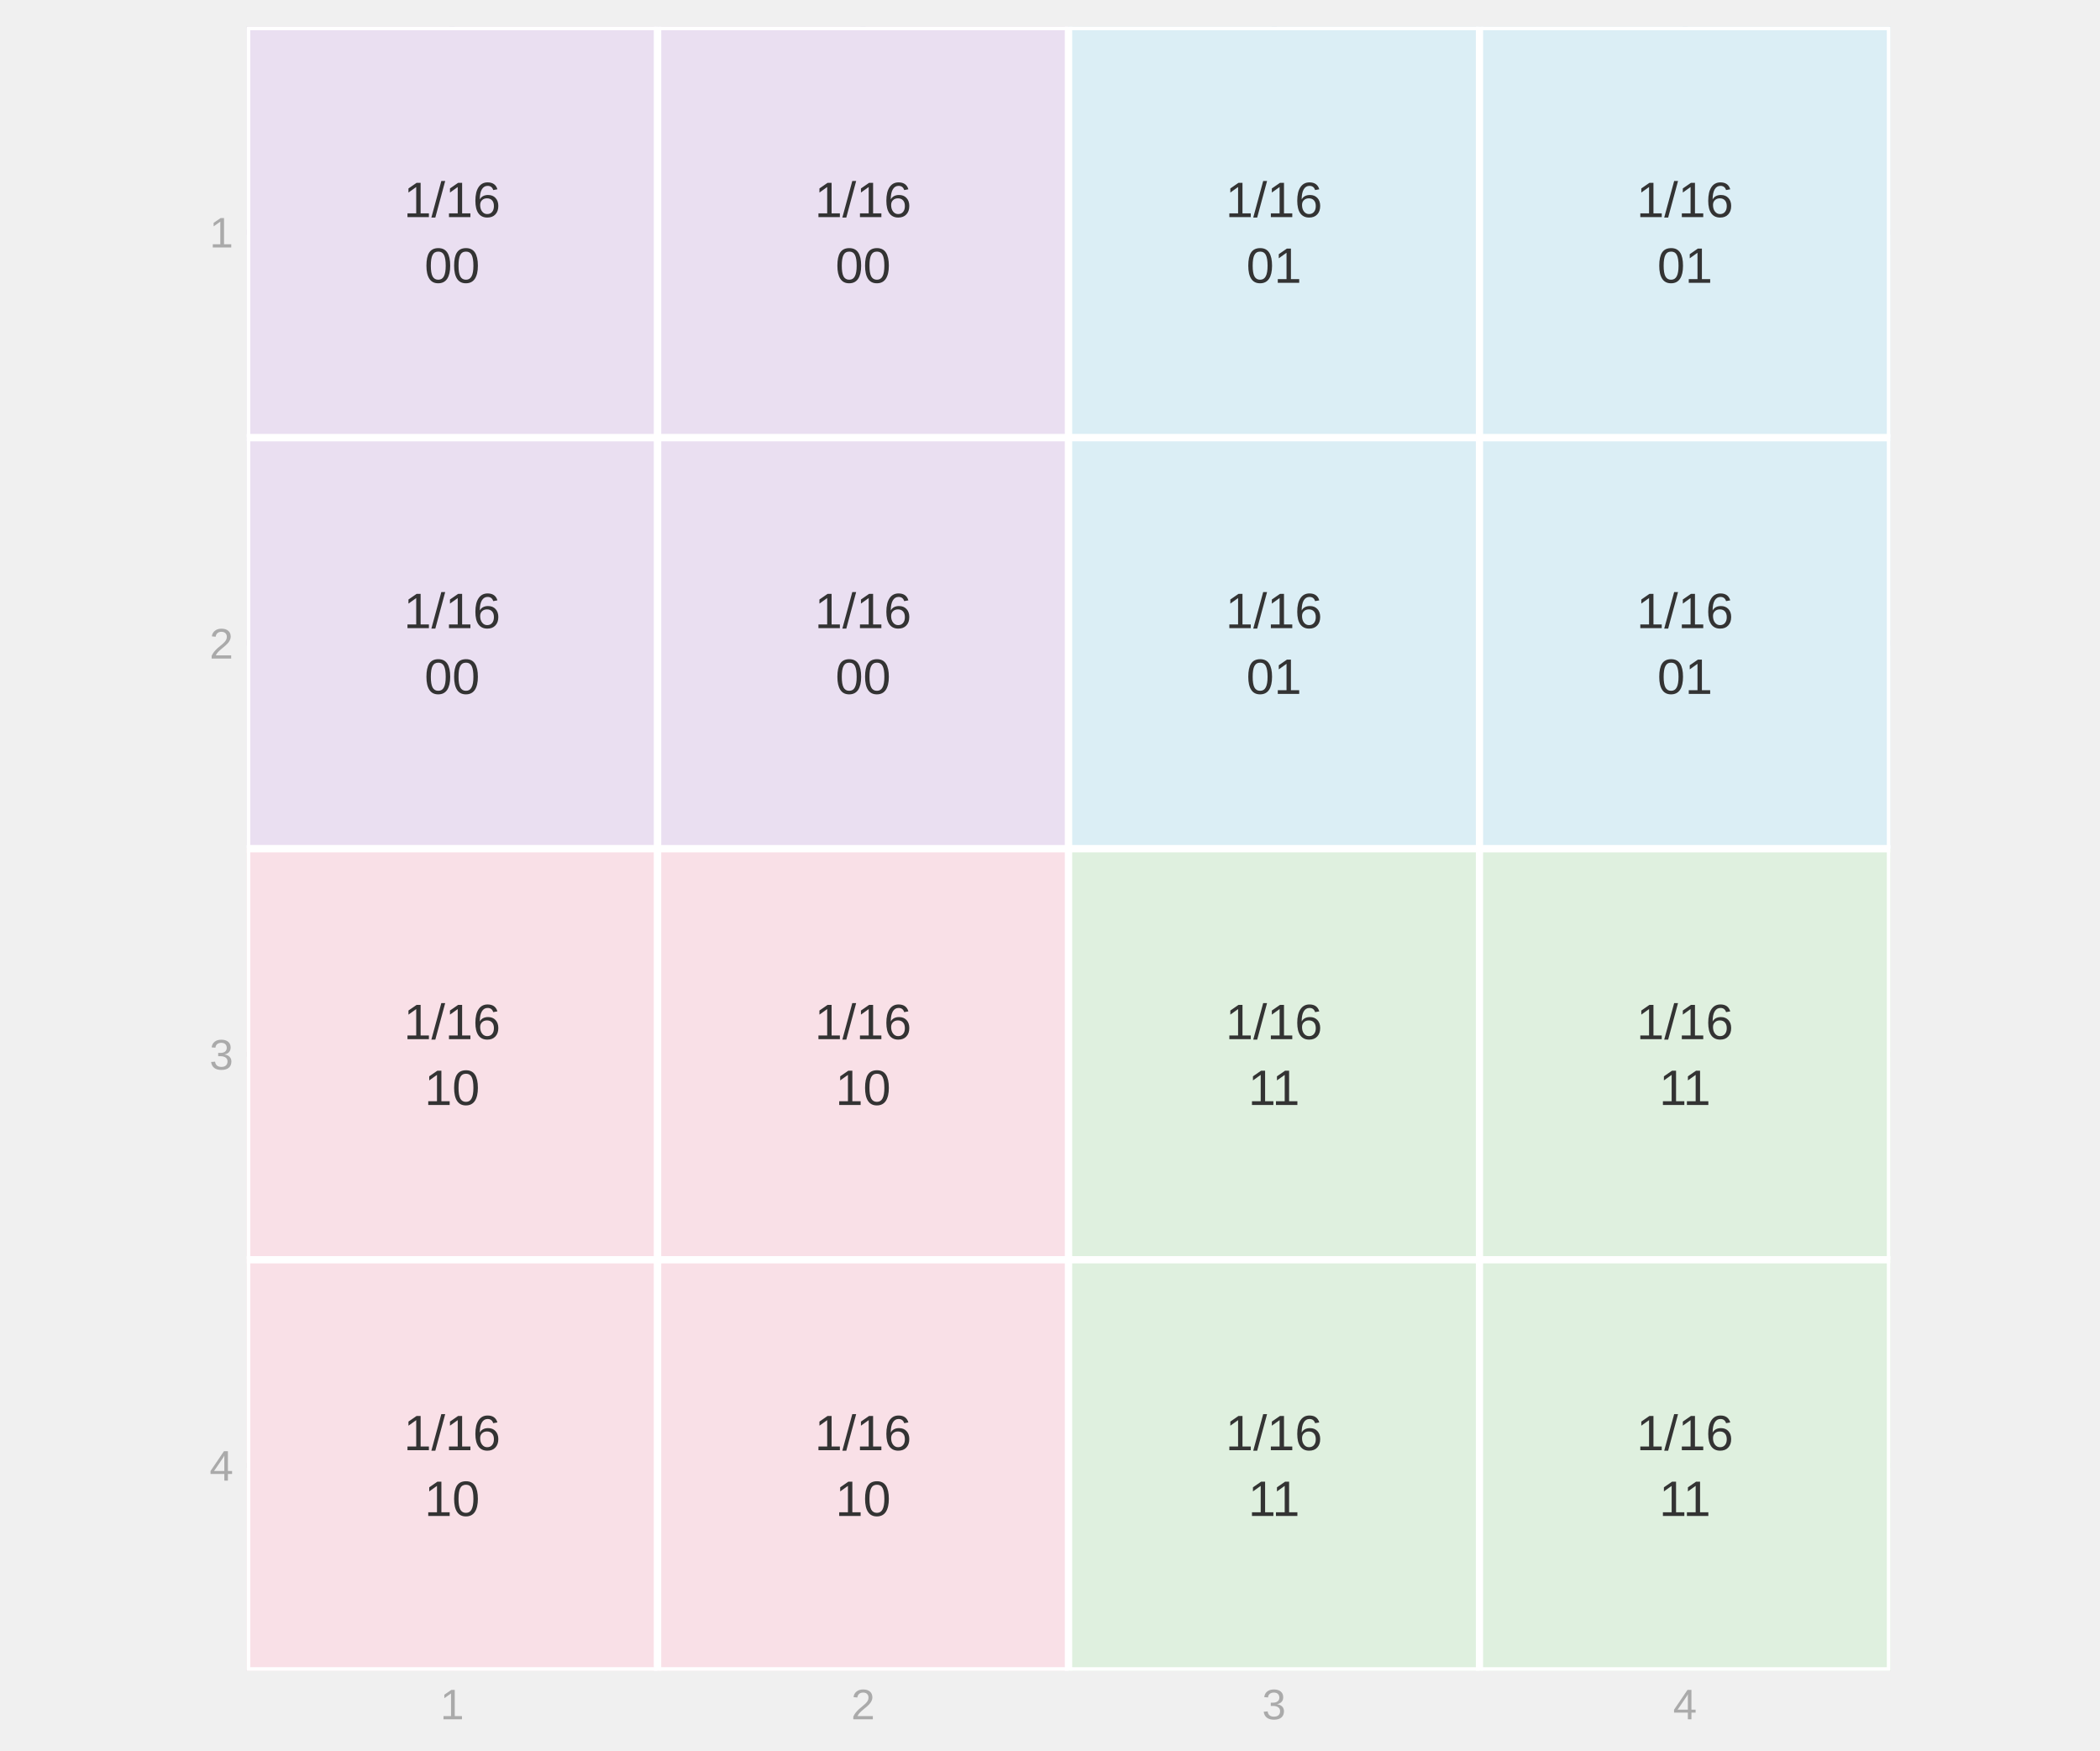
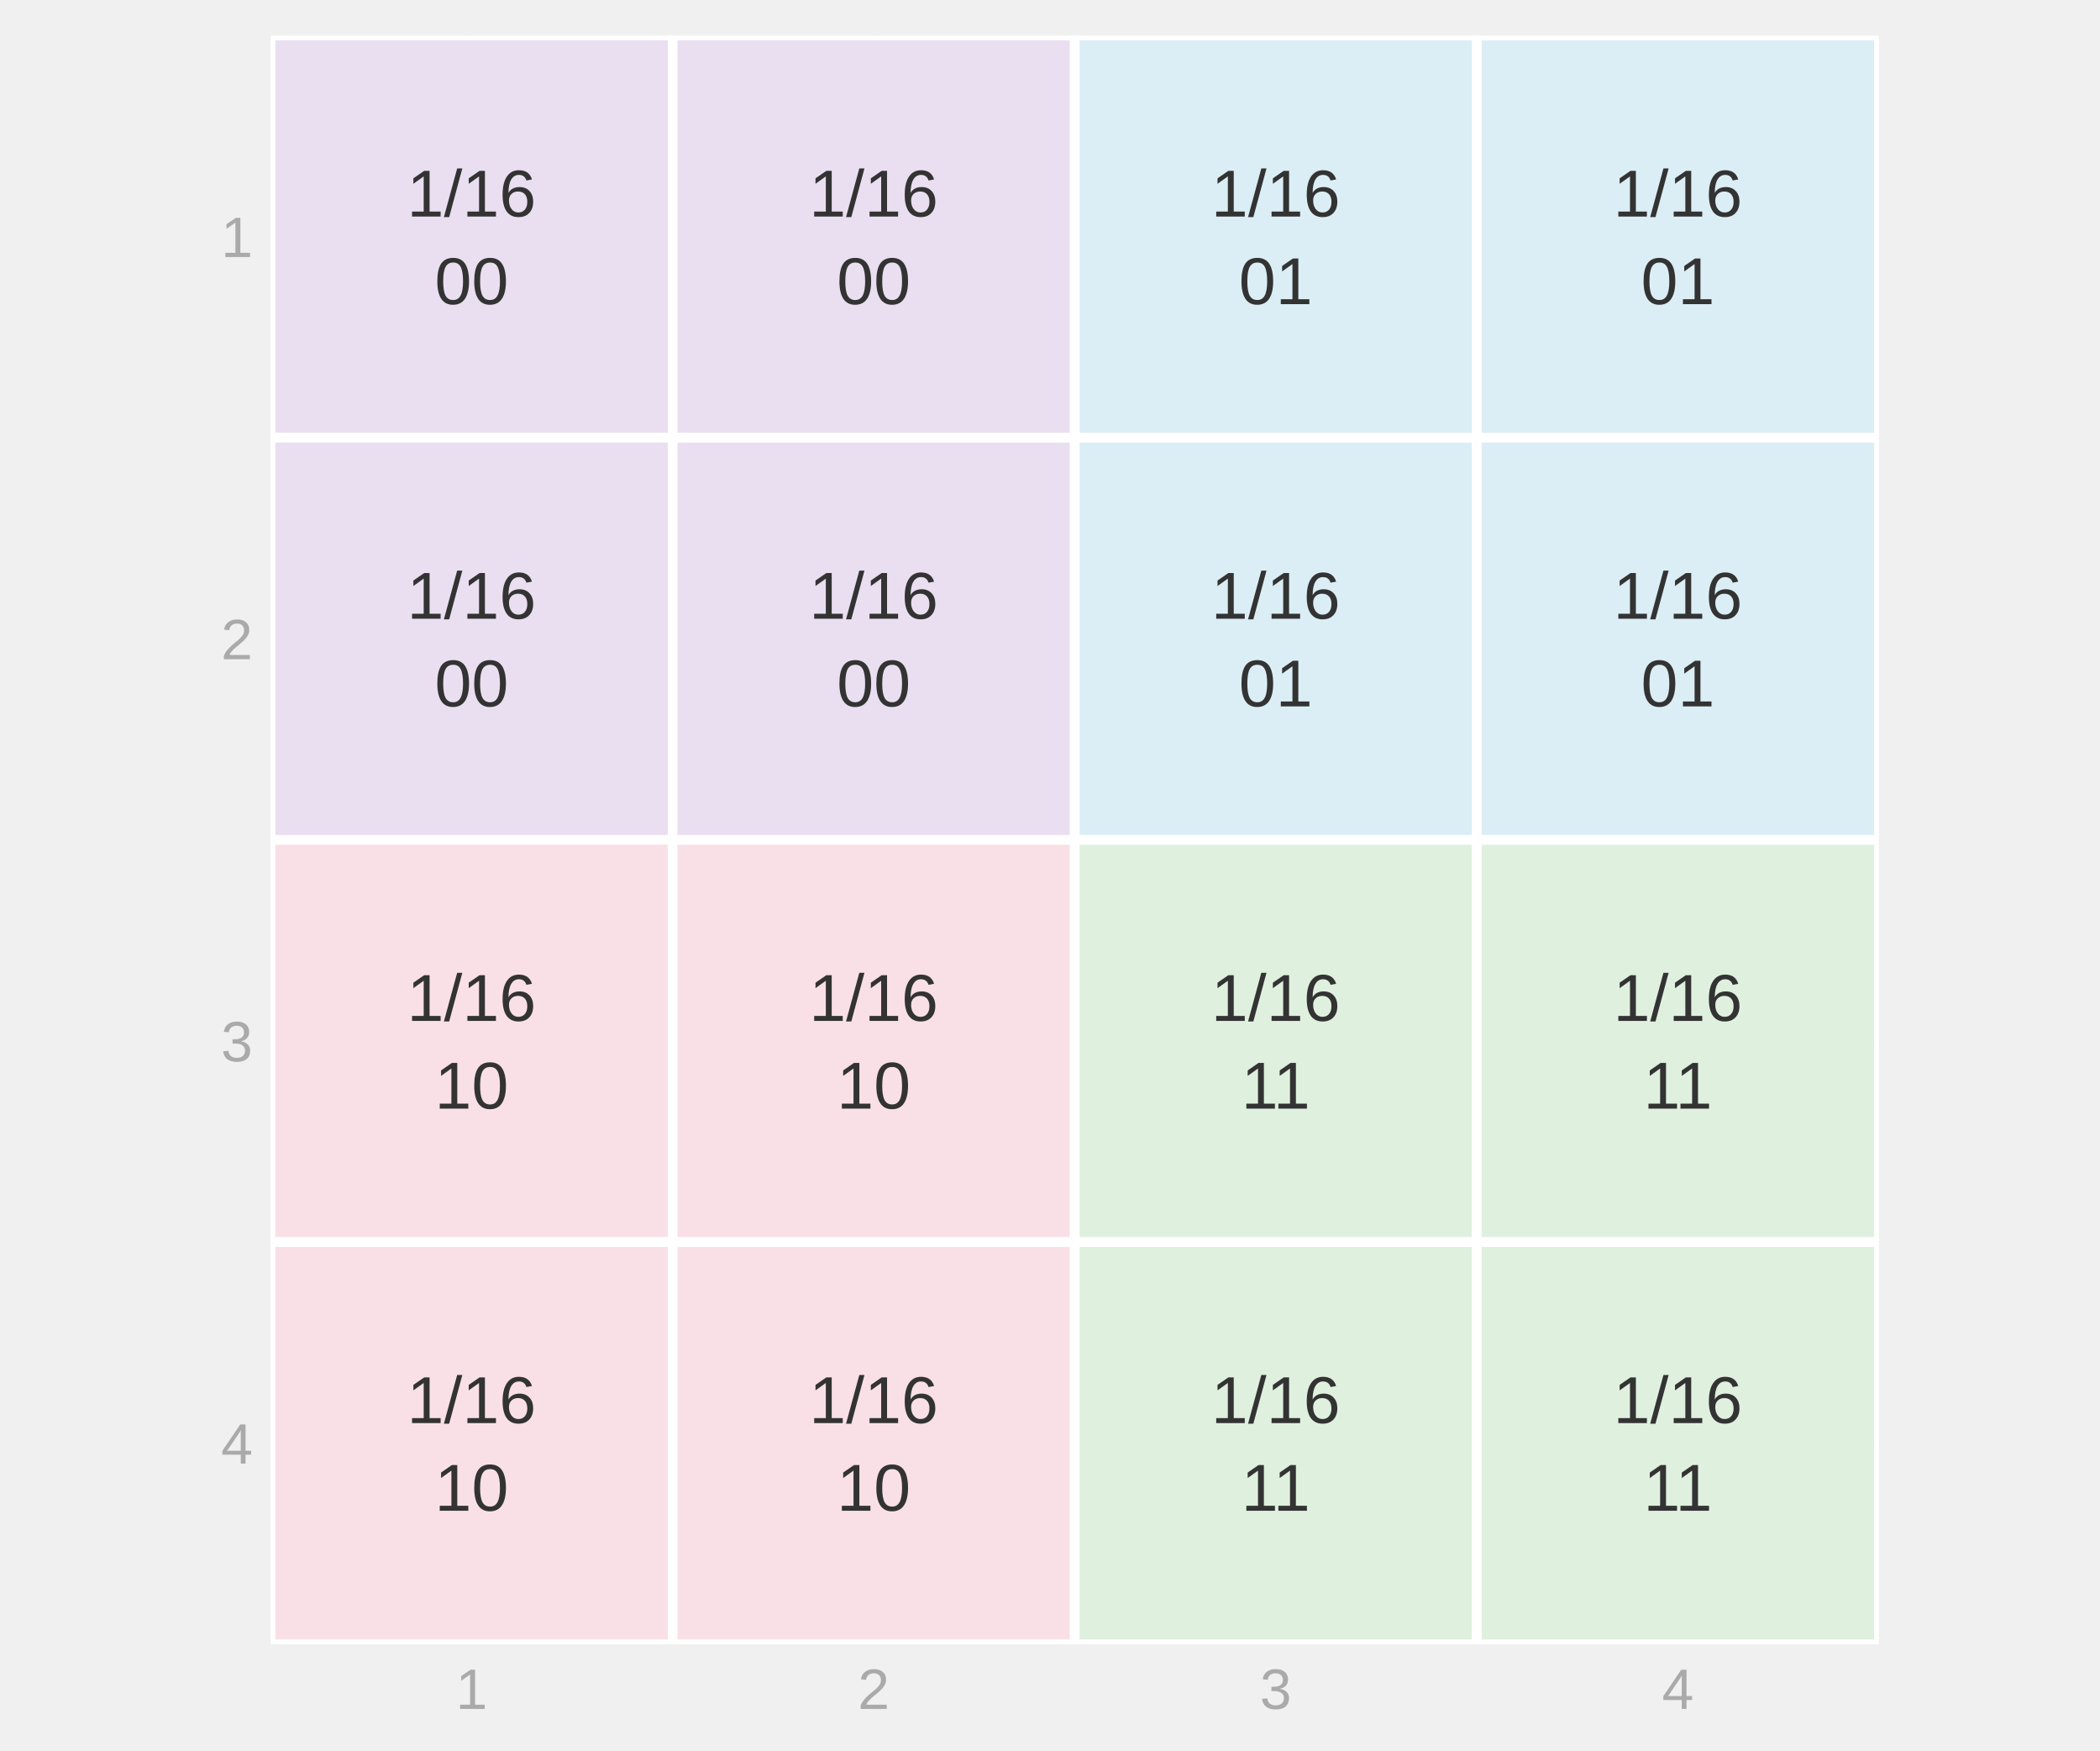
- <svg xmlns="http://www.w3.org/2000/svg" width="432.00pt" height="360.00pt" viewBox="0 0 432.00 360.00">
+ <svg xmlns="http://www.w3.org/2000/svg" width="324.00pt" height="270.00pt" viewBox="0 0 324.00 270.00">
  <g class="svglite">
    <defs>
      <style type="text/css">
    .svglite line, .svglite polyline, .svglite polygon, .svglite path, .svglite rect, .svglite circle {
      fill: none;
      stroke: #000000;
      stroke-linecap: round;
      stroke-linejoin: round;
      stroke-miterlimit: 10.00;
    }
    .svglite text {
      white-space: pre;
    }
    .svglite g.glyphgroup path {
      fill: inherit;
      stroke: none;
    }
  </style>
    </defs>
    <rect width="100%" height="100%" style="stroke: none; fill: none;" />
    <defs>
-       <clipPath id="cpMC4wMHw0MzIuMDB8MC4wMHwzNjAuMDA=">
-         <rect x="0.00" y="0.00" width="432.00" height="360.00" />
+       <clipPath id="cpMC4wMHwzMjQuMDB8MC4wMHwyNzAuMDA=">
+         <rect x="0.00" y="0.00" width="324.00" height="270.00" />
      </clipPath>
    </defs>
-     <g clip-path="url(#cpMC4wMHw0MzIuMDB8MC4wMHwzNjAuMDA=)">
+     <g clip-path="url(#cpMC4wMHwzMjQuMDB8MC4wMHwyNzAuMDA=)">
</g>
    <defs>
-       <clipPath id="cpMzcuNjN8Mzk0LjM3fDAuMDB8MzYwLjAw">
-         <rect x="37.63" y="0.00" width="356.74" height="360.00" />
+       <clipPath id="cpMjguNjN8Mjk1LjM3fDAuMDB8MjcwLjAw">
+         <rect x="28.63" y="0.00" width="266.74" height="270.00" />
      </clipPath>
    </defs>
-     <g clip-path="url(#cpMzcuNjN8Mzk0LjM3fDAuMDB8MzYwLjAw)">
-       <rect x="37.63" y="0.00" width="356.74" height="360.00" style="stroke-width: 1.07; stroke: none;" />
+     <g clip-path="url(#cpMjguNjN8Mjk1LjM3fDAuMDB8MjcwLjAw)">
+       <rect x="28.63" y="0.00" width="266.74" height="270.00" style="stroke-width: 1.07; stroke: none;" />
    </g>
-     <g clip-path="url(#cpMC4wMHw0MzIuMDB8MC4wMHwzNjAuMDA=)">
+     <g clip-path="url(#cpMC4wMHwzMjQuMDB8MC4wMHwyNzAuMDA=)">
</g>
    <defs>
-       <clipPath id="cpNTAuNzR8Mzg4Ljg5fDUuNDh8MzQzLjYz">
-         <rect x="50.74" y="5.48" width="338.15" height="338.15" />
+       <clipPath id="cpNDEuNzR8Mjg5Ljg5fDUuNDh8MjUzLjYz">
+         <rect x="41.74" y="5.48" width="248.15" height="248.15" />
      </clipPath>
    </defs>
-     <g clip-path="url(#cpNTAuNzR8Mzg4Ljg5fDUuNDh8MzQzLjYz)">
-       <rect x="50.74" y="5.48" width="338.15" height="338.15" style="stroke-width: 1.07; stroke: none;" />
-       <polyline points="50.74,5.48 388.89,5.48 " style="stroke-width: 0.53; stroke: #000000; stroke-opacity: 0.071; stroke-linecap: butt;" />
-       <polyline points="50.74,90.02 388.89,90.02 " style="stroke-width: 0.53; stroke: #000000; stroke-opacity: 0.071; stroke-linecap: butt;" />
-       <polyline points="50.74,174.55 388.89,174.55 " style="stroke-width: 0.53; stroke: #000000; stroke-opacity: 0.071; stroke-linecap: butt;" />
-       <polyline points="50.74,259.09 388.89,259.09 " style="stroke-width: 0.53; stroke: #000000; stroke-opacity: 0.071; stroke-linecap: butt;" />
-       <polyline points="50.74,343.63 388.89,343.63 " style="stroke-width: 0.53; stroke: #000000; stroke-opacity: 0.071; stroke-linecap: butt;" />
-       <polyline points="50.74,343.63 50.74,5.48 " style="stroke-width: 0.53; stroke: #000000; stroke-opacity: 0.071; stroke-linecap: butt;" />
-       <polyline points="135.28,343.63 135.28,5.48 " style="stroke-width: 0.53; stroke: #000000; stroke-opacity: 0.071; stroke-linecap: butt;" />
-       <polyline points="219.82,343.63 219.82,5.48 " style="stroke-width: 0.53; stroke: #000000; stroke-opacity: 0.071; stroke-linecap: butt;" />
-       <polyline points="304.35,343.63 304.35,5.48 " style="stroke-width: 0.53; stroke: #000000; stroke-opacity: 0.071; stroke-linecap: butt;" />
-       <polyline points="388.89,343.63 388.89,5.48 " style="stroke-width: 0.53; stroke: #000000; stroke-opacity: 0.071; stroke-linecap: butt;" />
-       <polyline points="50.74,47.75 388.89,47.75 " style="stroke-width: 1.07; stroke: #000000; stroke-opacity: 0.071; stroke-linecap: butt;" />
-       <polyline points="50.74,132.29 388.89,132.29 " style="stroke-width: 1.07; stroke: #000000; stroke-opacity: 0.071; stroke-linecap: butt;" />
-       <polyline points="50.74,216.82 388.89,216.82 " style="stroke-width: 1.07; stroke: #000000; stroke-opacity: 0.071; stroke-linecap: butt;" />
-       <polyline points="50.74,301.36 388.89,301.36 " style="stroke-width: 1.07; stroke: #000000; stroke-opacity: 0.071; stroke-linecap: butt;" />
-       <polyline points="93.01,343.63 93.01,5.48 " style="stroke-width: 1.07; stroke: #000000; stroke-opacity: 0.071; stroke-linecap: butt;" />
-       <polyline points="177.55,343.63 177.55,5.48 " style="stroke-width: 1.07; stroke: #000000; stroke-opacity: 0.071; stroke-linecap: butt;" />
-       <polyline points="262.08,343.63 262.08,5.48 " style="stroke-width: 1.07; stroke: #000000; stroke-opacity: 0.071; stroke-linecap: butt;" />
-       <polyline points="346.62,343.63 346.62,5.48 " style="stroke-width: 1.07; stroke: #000000; stroke-opacity: 0.071; stroke-linecap: butt;" />
-       <rect x="50.74" y="5.48" width="84.54" height="84.54" style="stroke-width: 1.49; stroke: #FFFFFF; stroke-linecap: butt; stroke-linejoin: miter; fill: #EADFF1;" />
-       <rect x="50.74" y="90.02" width="84.54" height="84.54" style="stroke-width: 1.49; stroke: #FFFFFF; stroke-linecap: butt; stroke-linejoin: miter; fill: #EADFF1;" />
-       <rect x="50.74" y="174.55" width="84.54" height="84.54" style="stroke-width: 1.49; stroke: #FFFFFF; stroke-linecap: butt; stroke-linejoin: miter; fill: #F9E0E7;" />
-       <rect x="50.74" y="259.09" width="84.54" height="84.54" style="stroke-width: 1.49; stroke: #FFFFFF; stroke-linecap: butt; stroke-linejoin: miter; fill: #F9E0E7;" />
-       <rect x="135.28" y="5.48" width="84.54" height="84.54" style="stroke-width: 1.49; stroke: #FFFFFF; stroke-linecap: butt; stroke-linejoin: miter; fill: #EADFF1;" />
-       <rect x="135.28" y="90.02" width="84.54" height="84.54" style="stroke-width: 1.49; stroke: #FFFFFF; stroke-linecap: butt; stroke-linejoin: miter; fill: #EADFF1;" />
-       <rect x="135.28" y="174.55" width="84.54" height="84.54" style="stroke-width: 1.49; stroke: #FFFFFF; stroke-linecap: butt; stroke-linejoin: miter; fill: #F9E0E7;" />
-       <rect x="135.28" y="259.09" width="84.54" height="84.54" style="stroke-width: 1.49; stroke: #FFFFFF; stroke-linecap: butt; stroke-linejoin: miter; fill: #F9E0E7;" />
-       <rect x="219.82" y="5.48" width="84.54" height="84.54" style="stroke-width: 1.49; stroke: #FFFFFF; stroke-linecap: butt; stroke-linejoin: miter; fill: #DBEEF5;" />
-       <rect x="219.82" y="90.02" width="84.54" height="84.54" style="stroke-width: 1.49; stroke: #FFFFFF; stroke-linecap: butt; stroke-linejoin: miter; fill: #DBEEF5;" />
-       <rect x="219.82" y="174.55" width="84.54" height="84.54" style="stroke-width: 1.49; stroke: #FFFFFF; stroke-linecap: butt; stroke-linejoin: miter; fill: #DFF0DF;" />
-       <rect x="219.82" y="259.09" width="84.54" height="84.54" style="stroke-width: 1.49; stroke: #FFFFFF; stroke-linecap: butt; stroke-linejoin: miter; fill: #DFF0DF;" />
-       <rect x="304.35" y="5.48" width="84.54" height="84.54" style="stroke-width: 1.49; stroke: #FFFFFF; stroke-linecap: butt; stroke-linejoin: miter; fill: #DBEEF5;" />
-       <rect x="304.35" y="90.02" width="84.54" height="84.54" style="stroke-width: 1.49; stroke: #FFFFFF; stroke-linecap: butt; stroke-linejoin: miter; fill: #DBEEF5;" />
-       <rect x="304.35" y="174.55" width="84.54" height="84.54" style="stroke-width: 1.49; stroke: #FFFFFF; stroke-linecap: butt; stroke-linejoin: miter; fill: #DFF0DF;" />
-       <rect x="304.35" y="259.09" width="84.54" height="84.54" style="stroke-width: 1.49; stroke: #FFFFFF; stroke-linecap: butt; stroke-linejoin: miter; fill: #DFF0DF;" />
-       <text x="93.01" y="44.65" text-anchor="middle" style="font-size: 10.24px;fill: #333333; font-family: &quot;Arial&quot;;" textLength="19.91px" lengthAdjust="spacingAndGlyphs">1/16</text>
-       <text x="93.01" y="58.17" text-anchor="middle" style="font-size: 10.24px;fill: #333333; font-family: &quot;Arial&quot;;" textLength="11.38px" lengthAdjust="spacingAndGlyphs">00</text>
-       <text x="93.01" y="129.19" text-anchor="middle" style="font-size: 10.24px;fill: #333333; font-family: &quot;Arial&quot;;" textLength="19.91px" lengthAdjust="spacingAndGlyphs">1/16</text>
-       <text x="93.01" y="142.71" text-anchor="middle" style="font-size: 10.24px;fill: #333333; font-family: &quot;Arial&quot;;" textLength="11.38px" lengthAdjust="spacingAndGlyphs">00</text>
-       <text x="93.01" y="213.72" text-anchor="middle" style="font-size: 10.24px;fill: #333333; font-family: &quot;Arial&quot;;" textLength="19.91px" lengthAdjust="spacingAndGlyphs">1/16</text>
-       <text x="93.01" y="227.25" text-anchor="middle" style="font-size: 10.24px;fill: #333333; font-family: &quot;Arial&quot;;" textLength="11.38px" lengthAdjust="spacingAndGlyphs">10</text>
-       <text x="93.01" y="298.26" text-anchor="middle" style="font-size: 10.24px;fill: #333333; font-family: &quot;Arial&quot;;" textLength="19.91px" lengthAdjust="spacingAndGlyphs">1/16</text>
-       <text x="93.01" y="311.78" text-anchor="middle" style="font-size: 10.24px;fill: #333333; font-family: &quot;Arial&quot;;" textLength="11.38px" lengthAdjust="spacingAndGlyphs">10</text>
-       <text x="177.55" y="44.65" text-anchor="middle" style="font-size: 10.24px;fill: #333333; font-family: &quot;Arial&quot;;" textLength="19.91px" lengthAdjust="spacingAndGlyphs">1/16</text>
-       <text x="177.55" y="58.17" text-anchor="middle" style="font-size: 10.24px;fill: #333333; font-family: &quot;Arial&quot;;" textLength="11.38px" lengthAdjust="spacingAndGlyphs">00</text>
-       <text x="177.55" y="129.19" text-anchor="middle" style="font-size: 10.24px;fill: #333333; font-family: &quot;Arial&quot;;" textLength="19.91px" lengthAdjust="spacingAndGlyphs">1/16</text>
-       <text x="177.55" y="142.71" text-anchor="middle" style="font-size: 10.24px;fill: #333333; font-family: &quot;Arial&quot;;" textLength="11.38px" lengthAdjust="spacingAndGlyphs">00</text>
-       <text x="177.55" y="213.72" text-anchor="middle" style="font-size: 10.24px;fill: #333333; font-family: &quot;Arial&quot;;" textLength="19.91px" lengthAdjust="spacingAndGlyphs">1/16</text>
-       <text x="177.55" y="227.25" text-anchor="middle" style="font-size: 10.24px;fill: #333333; font-family: &quot;Arial&quot;;" textLength="11.38px" lengthAdjust="spacingAndGlyphs">10</text>
-       <text x="177.55" y="298.26" text-anchor="middle" style="font-size: 10.24px;fill: #333333; font-family: &quot;Arial&quot;;" textLength="19.91px" lengthAdjust="spacingAndGlyphs">1/16</text>
-       <text x="177.55" y="311.78" text-anchor="middle" style="font-size: 10.24px;fill: #333333; font-family: &quot;Arial&quot;;" textLength="11.38px" lengthAdjust="spacingAndGlyphs">10</text>
-       <text x="262.08" y="44.65" text-anchor="middle" style="font-size: 10.24px;fill: #333333; font-family: &quot;Arial&quot;;" textLength="19.91px" lengthAdjust="spacingAndGlyphs">1/16</text>
-       <text x="262.08" y="58.17" text-anchor="middle" style="font-size: 10.24px;fill: #333333; font-family: &quot;Arial&quot;;" textLength="11.38px" lengthAdjust="spacingAndGlyphs">01</text>
-       <text x="262.08" y="129.19" text-anchor="middle" style="font-size: 10.24px;fill: #333333; font-family: &quot;Arial&quot;;" textLength="19.91px" lengthAdjust="spacingAndGlyphs">1/16</text>
-       <text x="262.08" y="142.71" text-anchor="middle" style="font-size: 10.24px;fill: #333333; font-family: &quot;Arial&quot;;" textLength="11.38px" lengthAdjust="spacingAndGlyphs">01</text>
-       <text x="262.08" y="213.72" text-anchor="middle" style="font-size: 10.24px;fill: #333333; font-family: &quot;Arial&quot;;" textLength="19.91px" lengthAdjust="spacingAndGlyphs">1/16</text>
-       <text x="262.08" y="227.25" text-anchor="middle" style="font-size: 10.24px;fill: #333333; font-family: &quot;Arial&quot;;" textLength="10.61px" lengthAdjust="spacingAndGlyphs">11</text>
-       <text x="262.08" y="298.26" text-anchor="middle" style="font-size: 10.24px;fill: #333333; font-family: &quot;Arial&quot;;" textLength="19.91px" lengthAdjust="spacingAndGlyphs">1/16</text>
-       <text x="262.08" y="311.78" text-anchor="middle" style="font-size: 10.24px;fill: #333333; font-family: &quot;Arial&quot;;" textLength="10.61px" lengthAdjust="spacingAndGlyphs">11</text>
-       <text x="346.62" y="44.65" text-anchor="middle" style="font-size: 10.24px;fill: #333333; font-family: &quot;Arial&quot;;" textLength="19.91px" lengthAdjust="spacingAndGlyphs">1/16</text>
-       <text x="346.62" y="58.17" text-anchor="middle" style="font-size: 10.24px;fill: #333333; font-family: &quot;Arial&quot;;" textLength="11.38px" lengthAdjust="spacingAndGlyphs">01</text>
-       <text x="346.62" y="129.19" text-anchor="middle" style="font-size: 10.24px;fill: #333333; font-family: &quot;Arial&quot;;" textLength="19.91px" lengthAdjust="spacingAndGlyphs">1/16</text>
-       <text x="346.62" y="142.71" text-anchor="middle" style="font-size: 10.24px;fill: #333333; font-family: &quot;Arial&quot;;" textLength="11.38px" lengthAdjust="spacingAndGlyphs">01</text>
-       <text x="346.62" y="213.72" text-anchor="middle" style="font-size: 10.24px;fill: #333333; font-family: &quot;Arial&quot;;" textLength="19.91px" lengthAdjust="spacingAndGlyphs">1/16</text>
-       <text x="346.62" y="227.25" text-anchor="middle" style="font-size: 10.24px;fill: #333333; font-family: &quot;Arial&quot;;" textLength="10.61px" lengthAdjust="spacingAndGlyphs">11</text>
-       <text x="346.62" y="298.26" text-anchor="middle" style="font-size: 10.24px;fill: #333333; font-family: &quot;Arial&quot;;" textLength="19.91px" lengthAdjust="spacingAndGlyphs">1/16</text>
-       <text x="346.62" y="311.78" text-anchor="middle" style="font-size: 10.24px;fill: #333333; font-family: &quot;Arial&quot;;" textLength="10.61px" lengthAdjust="spacingAndGlyphs">11</text>
+     <g clip-path="url(#cpNDEuNzR8Mjg5Ljg5fDUuNDh8MjUzLjYz)">
+       <rect x="41.74" y="5.48" width="248.15" height="248.15" style="stroke-width: 1.07; stroke: none;" />
+       <polyline points="41.74,5.48 289.89,5.48 " style="stroke-width: 0.53; stroke: #000000; stroke-opacity: 0.071; stroke-linecap: butt;" />
+       <polyline points="41.74,67.52 289.89,67.52 " style="stroke-width: 0.53; stroke: #000000; stroke-opacity: 0.071; stroke-linecap: butt;" />
+       <polyline points="41.74,129.55 289.89,129.55 " style="stroke-width: 0.53; stroke: #000000; stroke-opacity: 0.071; stroke-linecap: butt;" />
+       <polyline points="41.74,191.59 289.89,191.59 " style="stroke-width: 0.53; stroke: #000000; stroke-opacity: 0.071; stroke-linecap: butt;" />
+       <polyline points="41.74,253.63 289.89,253.63 " style="stroke-width: 0.53; stroke: #000000; stroke-opacity: 0.071; stroke-linecap: butt;" />
+       <polyline points="41.74,253.63 41.74,5.48 " style="stroke-width: 0.53; stroke: #000000; stroke-opacity: 0.071; stroke-linecap: butt;" />
+       <polyline points="103.78,253.63 103.78,5.48 " style="stroke-width: 0.53; stroke: #000000; stroke-opacity: 0.071; stroke-linecap: butt;" />
+       <polyline points="165.82,253.63 165.82,5.48 " style="stroke-width: 0.53; stroke: #000000; stroke-opacity: 0.071; stroke-linecap: butt;" />
+       <polyline points="227.85,253.63 227.85,5.48 " style="stroke-width: 0.53; stroke: #000000; stroke-opacity: 0.071; stroke-linecap: butt;" />
+       <polyline points="289.89,253.63 289.89,5.48 " style="stroke-width: 0.53; stroke: #000000; stroke-opacity: 0.071; stroke-linecap: butt;" />
+       <polyline points="41.74,36.50 289.89,36.50 " style="stroke-width: 1.07; stroke: #000000; stroke-opacity: 0.071; stroke-linecap: butt;" />
+       <polyline points="41.74,98.54 289.89,98.54 " style="stroke-width: 1.07; stroke: #000000; stroke-opacity: 0.071; stroke-linecap: butt;" />
+       <polyline points="41.74,160.57 289.89,160.57 " style="stroke-width: 1.07; stroke: #000000; stroke-opacity: 0.071; stroke-linecap: butt;" />
+       <polyline points="41.74,222.61 289.89,222.61 " style="stroke-width: 1.07; stroke: #000000; stroke-opacity: 0.071; stroke-linecap: butt;" />
+       <polyline points="72.76,253.63 72.76,5.48 " style="stroke-width: 1.07; stroke: #000000; stroke-opacity: 0.071; stroke-linecap: butt;" />
+       <polyline points="134.80,253.63 134.80,5.48 " style="stroke-width: 1.07; stroke: #000000; stroke-opacity: 0.071; stroke-linecap: butt;" />
+       <polyline points="196.83,253.63 196.83,5.48 " style="stroke-width: 1.07; stroke: #000000; stroke-opacity: 0.071; stroke-linecap: butt;" />
+       <polyline points="258.87,253.63 258.87,5.48 " style="stroke-width: 1.07; stroke: #000000; stroke-opacity: 0.071; stroke-linecap: butt;" />
+       <rect x="41.74" y="5.48" width="62.04" height="62.04" style="stroke-width: 1.49; stroke: #FFFFFF; stroke-linecap: butt; stroke-linejoin: miter; fill: #EADFF1;" />
+       <rect x="41.74" y="67.52" width="62.04" height="62.04" style="stroke-width: 1.49; stroke: #FFFFFF; stroke-linecap: butt; stroke-linejoin: miter; fill: #EADFF1;" />
+       <rect x="41.74" y="129.55" width="62.04" height="62.04" style="stroke-width: 1.49; stroke: #FFFFFF; stroke-linecap: butt; stroke-linejoin: miter; fill: #F9E0E7;" />
+       <rect x="41.74" y="191.59" width="62.04" height="62.04" style="stroke-width: 1.49; stroke: #FFFFFF; stroke-linecap: butt; stroke-linejoin: miter; fill: #F9E0E7;" />
+       <rect x="103.78" y="5.48" width="62.04" height="62.04" style="stroke-width: 1.49; stroke: #FFFFFF; stroke-linecap: butt; stroke-linejoin: miter; fill: #EADFF1;" />
+       <rect x="103.78" y="67.52" width="62.04" height="62.04" style="stroke-width: 1.49; stroke: #FFFFFF; stroke-linecap: butt; stroke-linejoin: miter; fill: #EADFF1;" />
+       <rect x="103.78" y="129.55" width="62.04" height="62.04" style="stroke-width: 1.49; stroke: #FFFFFF; stroke-linecap: butt; stroke-linejoin: miter; fill: #F9E0E7;" />
+       <rect x="103.78" y="191.59" width="62.04" height="62.04" style="stroke-width: 1.49; stroke: #FFFFFF; stroke-linecap: butt; stroke-linejoin: miter; fill: #F9E0E7;" />
+       <rect x="165.82" y="5.48" width="62.04" height="62.04" style="stroke-width: 1.49; stroke: #FFFFFF; stroke-linecap: butt; stroke-linejoin: miter; fill: #DBEEF5;" />
+       <rect x="165.82" y="67.52" width="62.04" height="62.04" style="stroke-width: 1.49; stroke: #FFFFFF; stroke-linecap: butt; stroke-linejoin: miter; fill: #DBEEF5;" />
+       <rect x="165.82" y="129.55" width="62.04" height="62.04" style="stroke-width: 1.49; stroke: #FFFFFF; stroke-linecap: butt; stroke-linejoin: miter; fill: #DFF0DF;" />
+       <rect x="165.82" y="191.59" width="62.04" height="62.04" style="stroke-width: 1.49; stroke: #FFFFFF; stroke-linecap: butt; stroke-linejoin: miter; fill: #DFF0DF;" />
+       <rect x="227.85" y="5.48" width="62.04" height="62.04" style="stroke-width: 1.49; stroke: #FFFFFF; stroke-linecap: butt; stroke-linejoin: miter; fill: #DBEEF5;" />
+       <rect x="227.85" y="67.52" width="62.04" height="62.04" style="stroke-width: 1.49; stroke: #FFFFFF; stroke-linecap: butt; stroke-linejoin: miter; fill: #DBEEF5;" />
+       <rect x="227.85" y="129.55" width="62.04" height="62.04" style="stroke-width: 1.49; stroke: #FFFFFF; stroke-linecap: butt; stroke-linejoin: miter; fill: #DFF0DF;" />
+       <rect x="227.85" y="191.59" width="62.04" height="62.04" style="stroke-width: 1.49; stroke: #FFFFFF; stroke-linecap: butt; stroke-linejoin: miter; fill: #DFF0DF;" />
+       <text x="72.76" y="33.40" text-anchor="middle" style="font-size: 10.24px;fill: #333333; font-family: &quot;Arial&quot;;" textLength="19.91px" lengthAdjust="spacingAndGlyphs">1/16</text>
+       <text x="72.76" y="46.92" text-anchor="middle" style="font-size: 10.24px;fill: #333333; font-family: &quot;Arial&quot;;" textLength="11.38px" lengthAdjust="spacingAndGlyphs">00</text>
+       <text x="72.76" y="95.44" text-anchor="middle" style="font-size: 10.24px;fill: #333333; font-family: &quot;Arial&quot;;" textLength="19.91px" lengthAdjust="spacingAndGlyphs">1/16</text>
+       <text x="72.76" y="108.96" text-anchor="middle" style="font-size: 10.24px;fill: #333333; font-family: &quot;Arial&quot;;" textLength="11.38px" lengthAdjust="spacingAndGlyphs">00</text>
+       <text x="72.76" y="157.47" text-anchor="middle" style="font-size: 10.24px;fill: #333333; font-family: &quot;Arial&quot;;" textLength="19.91px" lengthAdjust="spacingAndGlyphs">1/16</text>
+       <text x="72.76" y="171.00" text-anchor="middle" style="font-size: 10.24px;fill: #333333; font-family: &quot;Arial&quot;;" textLength="11.38px" lengthAdjust="spacingAndGlyphs">10</text>
+       <text x="72.76" y="219.51" text-anchor="middle" style="font-size: 10.24px;fill: #333333; font-family: &quot;Arial&quot;;" textLength="19.91px" lengthAdjust="spacingAndGlyphs">1/16</text>
+       <text x="72.76" y="233.03" text-anchor="middle" style="font-size: 10.24px;fill: #333333; font-family: &quot;Arial&quot;;" textLength="11.38px" lengthAdjust="spacingAndGlyphs">10</text>
+       <text x="134.80" y="33.40" text-anchor="middle" style="font-size: 10.24px;fill: #333333; font-family: &quot;Arial&quot;;" textLength="19.91px" lengthAdjust="spacingAndGlyphs">1/16</text>
+       <text x="134.80" y="46.92" text-anchor="middle" style="font-size: 10.24px;fill: #333333; font-family: &quot;Arial&quot;;" textLength="11.38px" lengthAdjust="spacingAndGlyphs">00</text>
+       <text x="134.80" y="95.44" text-anchor="middle" style="font-size: 10.24px;fill: #333333; font-family: &quot;Arial&quot;;" textLength="19.91px" lengthAdjust="spacingAndGlyphs">1/16</text>
+       <text x="134.80" y="108.96" text-anchor="middle" style="font-size: 10.24px;fill: #333333; font-family: &quot;Arial&quot;;" textLength="11.38px" lengthAdjust="spacingAndGlyphs">00</text>
+       <text x="134.80" y="157.47" text-anchor="middle" style="font-size: 10.24px;fill: #333333; font-family: &quot;Arial&quot;;" textLength="19.91px" lengthAdjust="spacingAndGlyphs">1/16</text>
+       <text x="134.80" y="171.00" text-anchor="middle" style="font-size: 10.24px;fill: #333333; font-family: &quot;Arial&quot;;" textLength="11.38px" lengthAdjust="spacingAndGlyphs">10</text>
+       <text x="134.80" y="219.51" text-anchor="middle" style="font-size: 10.24px;fill: #333333; font-family: &quot;Arial&quot;;" textLength="19.91px" lengthAdjust="spacingAndGlyphs">1/16</text>
+       <text x="134.80" y="233.03" text-anchor="middle" style="font-size: 10.24px;fill: #333333; font-family: &quot;Arial&quot;;" textLength="11.38px" lengthAdjust="spacingAndGlyphs">10</text>
+       <text x="196.83" y="33.40" text-anchor="middle" style="font-size: 10.24px;fill: #333333; font-family: &quot;Arial&quot;;" textLength="19.91px" lengthAdjust="spacingAndGlyphs">1/16</text>
+       <text x="196.83" y="46.92" text-anchor="middle" style="font-size: 10.24px;fill: #333333; font-family: &quot;Arial&quot;;" textLength="11.38px" lengthAdjust="spacingAndGlyphs">01</text>
+       <text x="196.83" y="95.44" text-anchor="middle" style="font-size: 10.24px;fill: #333333; font-family: &quot;Arial&quot;;" textLength="19.91px" lengthAdjust="spacingAndGlyphs">1/16</text>
+       <text x="196.83" y="108.96" text-anchor="middle" style="font-size: 10.24px;fill: #333333; font-family: &quot;Arial&quot;;" textLength="11.38px" lengthAdjust="spacingAndGlyphs">01</text>
+       <text x="196.83" y="157.47" text-anchor="middle" style="font-size: 10.24px;fill: #333333; font-family: &quot;Arial&quot;;" textLength="19.91px" lengthAdjust="spacingAndGlyphs">1/16</text>
+       <text x="196.83" y="171.00" text-anchor="middle" style="font-size: 10.24px;fill: #333333; font-family: &quot;Arial&quot;;" textLength="10.61px" lengthAdjust="spacingAndGlyphs">11</text>
+       <text x="196.83" y="219.51" text-anchor="middle" style="font-size: 10.24px;fill: #333333; font-family: &quot;Arial&quot;;" textLength="19.91px" lengthAdjust="spacingAndGlyphs">1/16</text>
+       <text x="196.83" y="233.03" text-anchor="middle" style="font-size: 10.24px;fill: #333333; font-family: &quot;Arial&quot;;" textLength="10.61px" lengthAdjust="spacingAndGlyphs">11</text>
+       <text x="258.87" y="33.40" text-anchor="middle" style="font-size: 10.24px;fill: #333333; font-family: &quot;Arial&quot;;" textLength="19.91px" lengthAdjust="spacingAndGlyphs">1/16</text>
+       <text x="258.87" y="46.92" text-anchor="middle" style="font-size: 10.24px;fill: #333333; font-family: &quot;Arial&quot;;" textLength="11.38px" lengthAdjust="spacingAndGlyphs">01</text>
+       <text x="258.87" y="95.44" text-anchor="middle" style="font-size: 10.24px;fill: #333333; font-family: &quot;Arial&quot;;" textLength="19.91px" lengthAdjust="spacingAndGlyphs">1/16</text>
+       <text x="258.87" y="108.96" text-anchor="middle" style="font-size: 10.24px;fill: #333333; font-family: &quot;Arial&quot;;" textLength="11.38px" lengthAdjust="spacingAndGlyphs">01</text>
+       <text x="258.87" y="157.47" text-anchor="middle" style="font-size: 10.24px;fill: #333333; font-family: &quot;Arial&quot;;" textLength="19.91px" lengthAdjust="spacingAndGlyphs">1/16</text>
+       <text x="258.87" y="171.00" text-anchor="middle" style="font-size: 10.24px;fill: #333333; font-family: &quot;Arial&quot;;" textLength="10.61px" lengthAdjust="spacingAndGlyphs">11</text>
+       <text x="258.87" y="219.51" text-anchor="middle" style="font-size: 10.24px;fill: #333333; font-family: &quot;Arial&quot;;" textLength="19.91px" lengthAdjust="spacingAndGlyphs">1/16</text>
+       <text x="258.87" y="233.03" text-anchor="middle" style="font-size: 10.24px;fill: #333333; font-family: &quot;Arial&quot;;" textLength="10.61px" lengthAdjust="spacingAndGlyphs">11</text>
    </g>
-     <g clip-path="url(#cpMC4wMHw0MzIuMDB8MC4wMHwzNjAuMDA=)">
-       <text x="45.55" y="50.90" text-anchor="middle" style="font-size: 8.80px;fill: #AAAAAA; font-family: &quot;Arial&quot;;" textLength="4.89px" lengthAdjust="spacingAndGlyphs">1</text>
-       <text x="45.55" y="135.44" text-anchor="middle" style="font-size: 8.80px;fill: #AAAAAA; font-family: &quot;Arial&quot;;" textLength="4.89px" lengthAdjust="spacingAndGlyphs">2</text>
-       <text x="45.55" y="219.97" text-anchor="middle" style="font-size: 8.80px;fill: #AAAAAA; font-family: &quot;Arial&quot;;" textLength="4.89px" lengthAdjust="spacingAndGlyphs">3</text>
-       <text x="45.55" y="304.51" text-anchor="middle" style="font-size: 8.80px;fill: #AAAAAA; font-family: &quot;Arial&quot;;" textLength="4.89px" lengthAdjust="spacingAndGlyphs">4</text>
-       <text x="93.01" y="353.60" text-anchor="middle" style="font-size: 8.80px;fill: #AAAAAA; font-family: &quot;Arial&quot;;" textLength="4.89px" lengthAdjust="spacingAndGlyphs">1</text>
-       <text x="177.55" y="353.60" text-anchor="middle" style="font-size: 8.80px;fill: #AAAAAA; font-family: &quot;Arial&quot;;" textLength="4.89px" lengthAdjust="spacingAndGlyphs">2</text>
-       <text x="262.08" y="353.60" text-anchor="middle" style="font-size: 8.80px;fill: #AAAAAA; font-family: &quot;Arial&quot;;" textLength="4.89px" lengthAdjust="spacingAndGlyphs">3</text>
-       <text x="346.62" y="353.60" text-anchor="middle" style="font-size: 8.80px;fill: #AAAAAA; font-family: &quot;Arial&quot;;" textLength="4.89px" lengthAdjust="spacingAndGlyphs">4</text>
+     <g clip-path="url(#cpMC4wMHwzMjQuMDB8MC4wMHwyNzAuMDA=)">
+       <text x="36.55" y="39.65" text-anchor="middle" style="font-size: 8.80px;fill: #AAAAAA; font-family: &quot;Arial&quot;;" textLength="4.89px" lengthAdjust="spacingAndGlyphs">1</text>
+       <text x="36.55" y="101.69" text-anchor="middle" style="font-size: 8.80px;fill: #AAAAAA; font-family: &quot;Arial&quot;;" textLength="4.89px" lengthAdjust="spacingAndGlyphs">2</text>
+       <text x="36.55" y="163.72" text-anchor="middle" style="font-size: 8.80px;fill: #AAAAAA; font-family: &quot;Arial&quot;;" textLength="4.89px" lengthAdjust="spacingAndGlyphs">3</text>
+       <text x="36.55" y="225.76" text-anchor="middle" style="font-size: 8.80px;fill: #AAAAAA; font-family: &quot;Arial&quot;;" textLength="4.89px" lengthAdjust="spacingAndGlyphs">4</text>
+       <text x="72.76" y="263.60" text-anchor="middle" style="font-size: 8.80px;fill: #AAAAAA; font-family: &quot;Arial&quot;;" textLength="4.89px" lengthAdjust="spacingAndGlyphs">1</text>
+       <text x="134.80" y="263.60" text-anchor="middle" style="font-size: 8.80px;fill: #AAAAAA; font-family: &quot;Arial&quot;;" textLength="4.89px" lengthAdjust="spacingAndGlyphs">2</text>
+       <text x="196.83" y="263.60" text-anchor="middle" style="font-size: 8.80px;fill: #AAAAAA; font-family: &quot;Arial&quot;;" textLength="4.89px" lengthAdjust="spacingAndGlyphs">3</text>
+       <text x="258.87" y="263.60" text-anchor="middle" style="font-size: 8.80px;fill: #AAAAAA; font-family: &quot;Arial&quot;;" textLength="4.89px" lengthAdjust="spacingAndGlyphs">4</text>
    </g>
  </g>
</svg>
